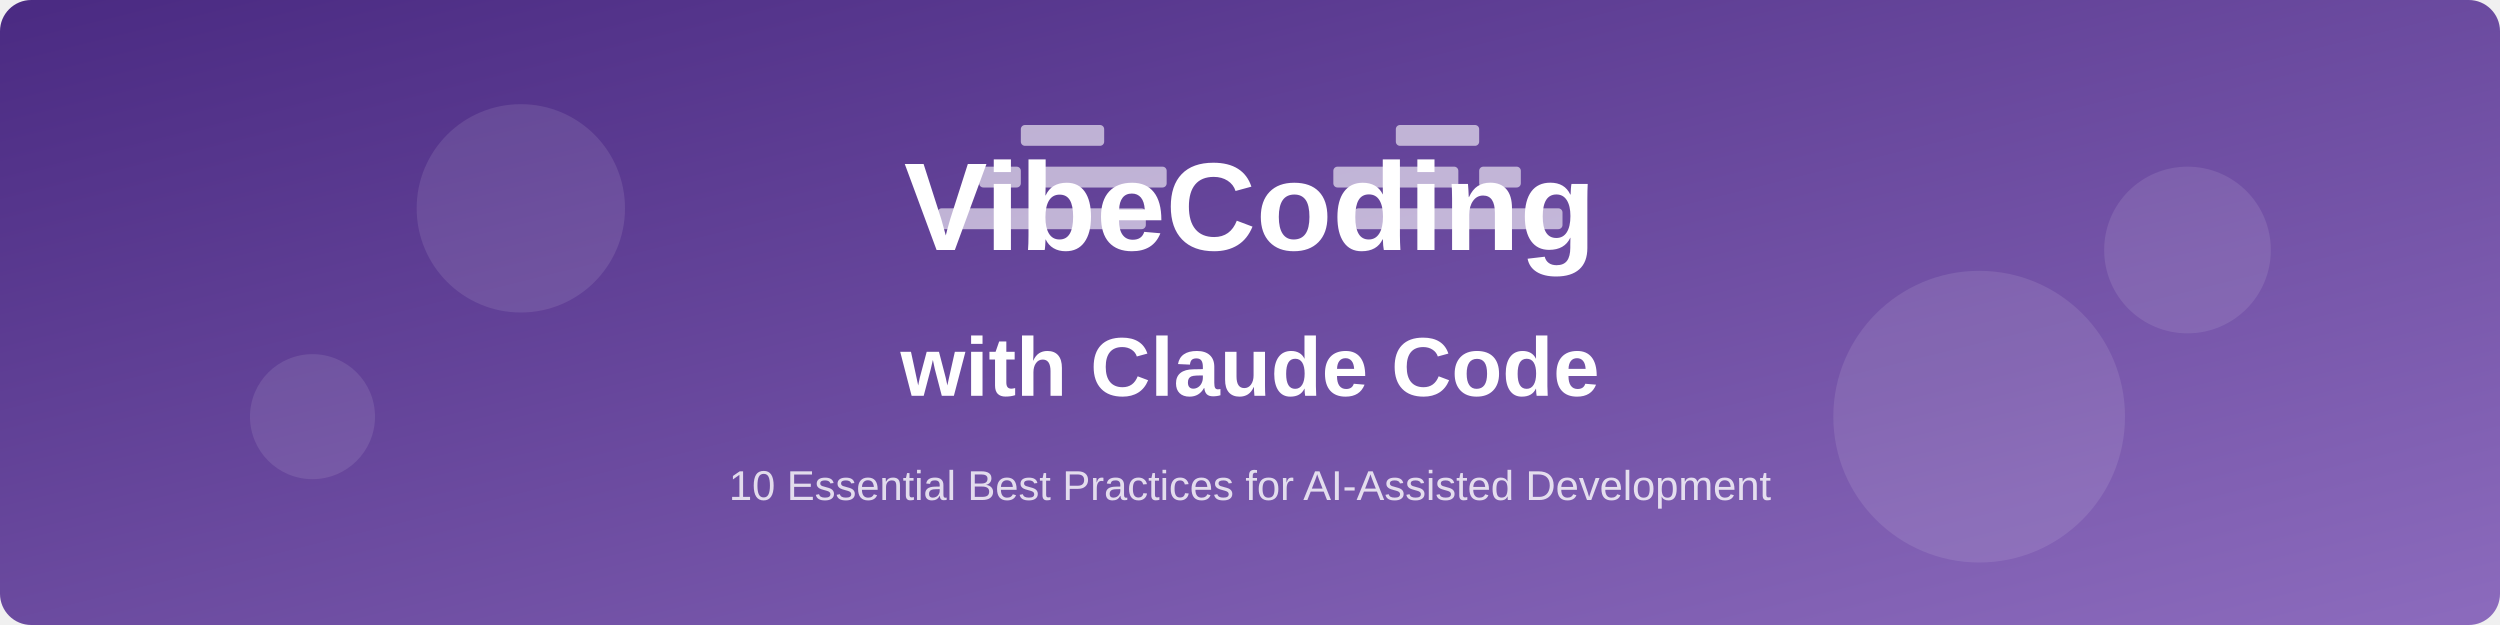
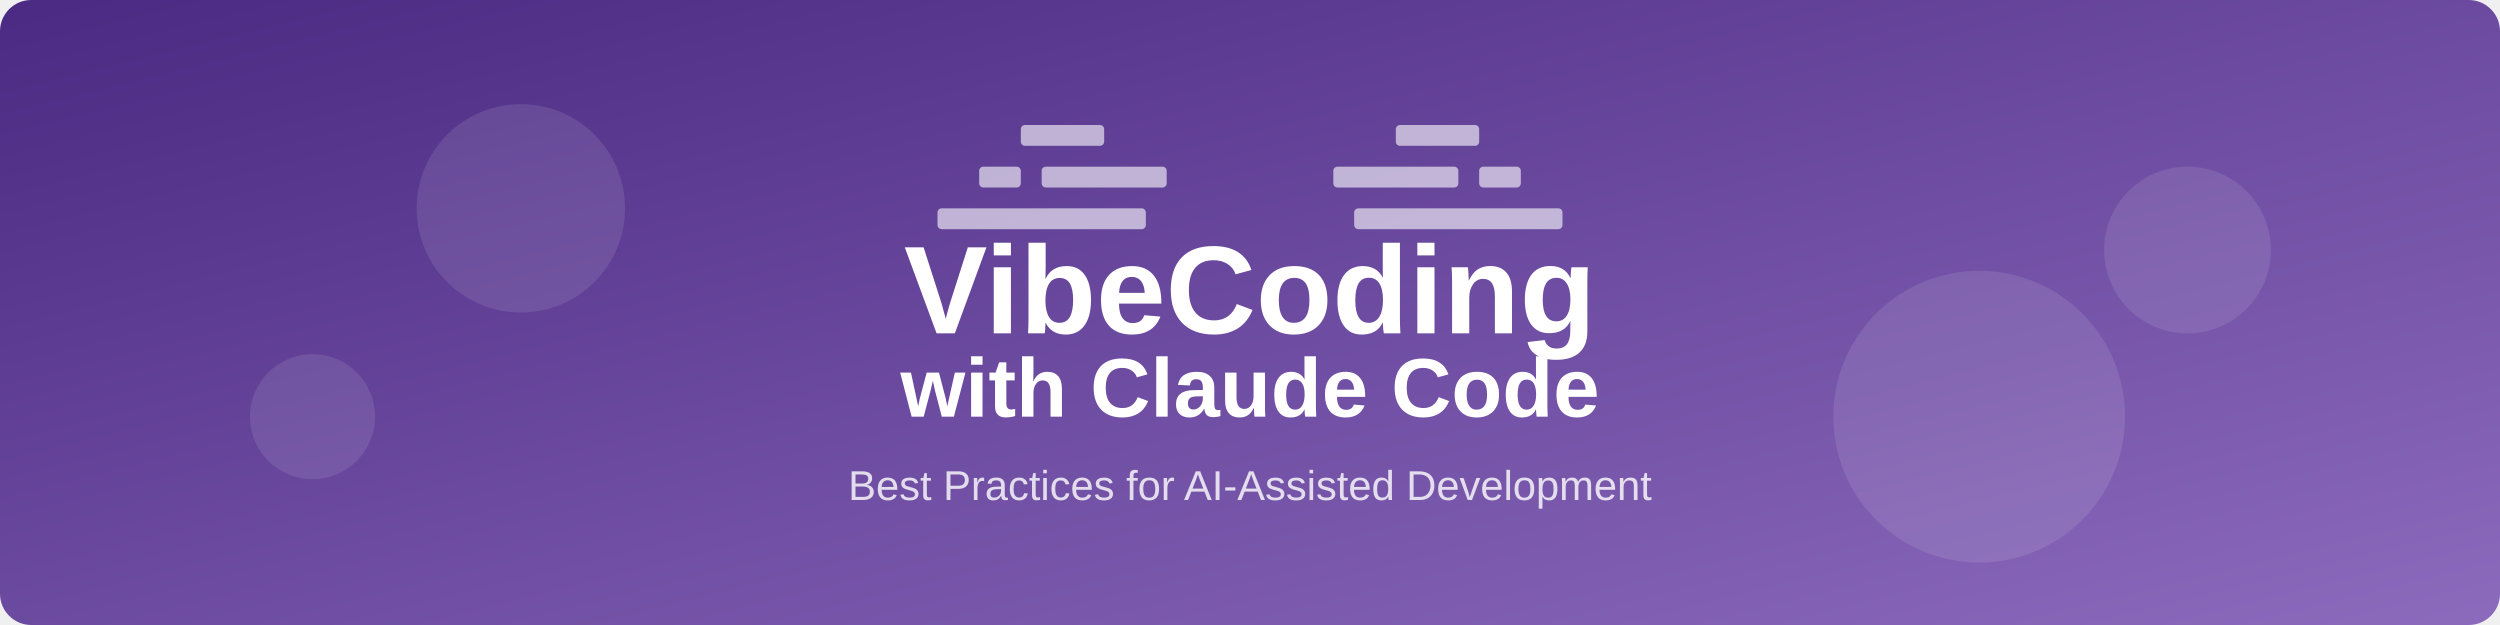
<svg xmlns="http://www.w3.org/2000/svg" width="1200" height="300" viewBox="0 0 1200 300">
  <defs>
    <linearGradient id="bg-gradient" x1="0%" y1="0%" x2="100%" y2="100%">
      <stop offset="0%" style="stop-color:#4a2a82;stop-opacity:1" />
      <stop offset="100%" style="stop-color:#8c6bbd;stop-opacity:1" />
    </linearGradient>
  </defs>
  <rect x="0" y="0" width="1200" height="300" fill="url(#bg-gradient)" rx="15" ry="15" />
-   <text x="600" y="120" font-family="Arial, sans-serif" font-size="60" font-weight="bold" text-anchor="middle" fill="white">VibeCoding</text>
-   <text x="600" y="190" font-family="Arial, sans-serif" font-size="40" font-weight="bold" text-anchor="middle" fill="white">with Claude Code</text>
-   <text x="600" y="240" font-family="Arial, sans-serif" font-size="20" text-anchor="middle" fill="white" opacity="0.8">10 Essential Best Practices for AI-Assisted Development</text>
+   <text x="600" y="160" font-family="Arial, sans-serif" font-size="60" font-weight="bold" text-anchor="middle" fill="white">VibeCoding</text>
+   <text x="600" y="200" font-family="Arial, sans-serif" font-size="40" font-weight="bold" text-anchor="middle" fill="white">with Claude Code</text>
+   <text x="600" y="240" font-family="Arial, sans-serif" font-size="20" text-anchor="middle" fill="white" opacity="0.8">Best Practices for AI-Assisted Development</text>
  <circle cx="250" cy="100" r="50" fill="white" opacity="0.1" />
  <circle cx="950" cy="200" r="70" fill="white" opacity="0.1" />
  <circle cx="150" cy="200" r="30" fill="white" opacity="0.1" />
  <circle cx="1050" cy="120" r="40" fill="white" opacity="0.1" />
  <rect x="490" y="60" width="40" height="10" fill="white" opacity="0.6" rx="2" ry="2" />
  <rect x="470" y="80" width="20" height="10" fill="white" opacity="0.6" rx="2" ry="2" />
  <rect x="500" y="80" width="60" height="10" fill="white" opacity="0.6" rx="2" ry="2" />
  <rect x="450" y="100" width="100" height="10" fill="white" opacity="0.6" rx="2" ry="2" />
  <rect x="670" y="60" width="40" height="10" fill="white" opacity="0.6" rx="2" ry="2" />
  <rect x="710" y="80" width="20" height="10" fill="white" opacity="0.6" rx="2" ry="2" />
  <rect x="640" y="80" width="60" height="10" fill="white" opacity="0.6" rx="2" ry="2" />
  <rect x="650" y="100" width="100" height="10" fill="white" opacity="0.6" rx="2" ry="2" />
</svg>
